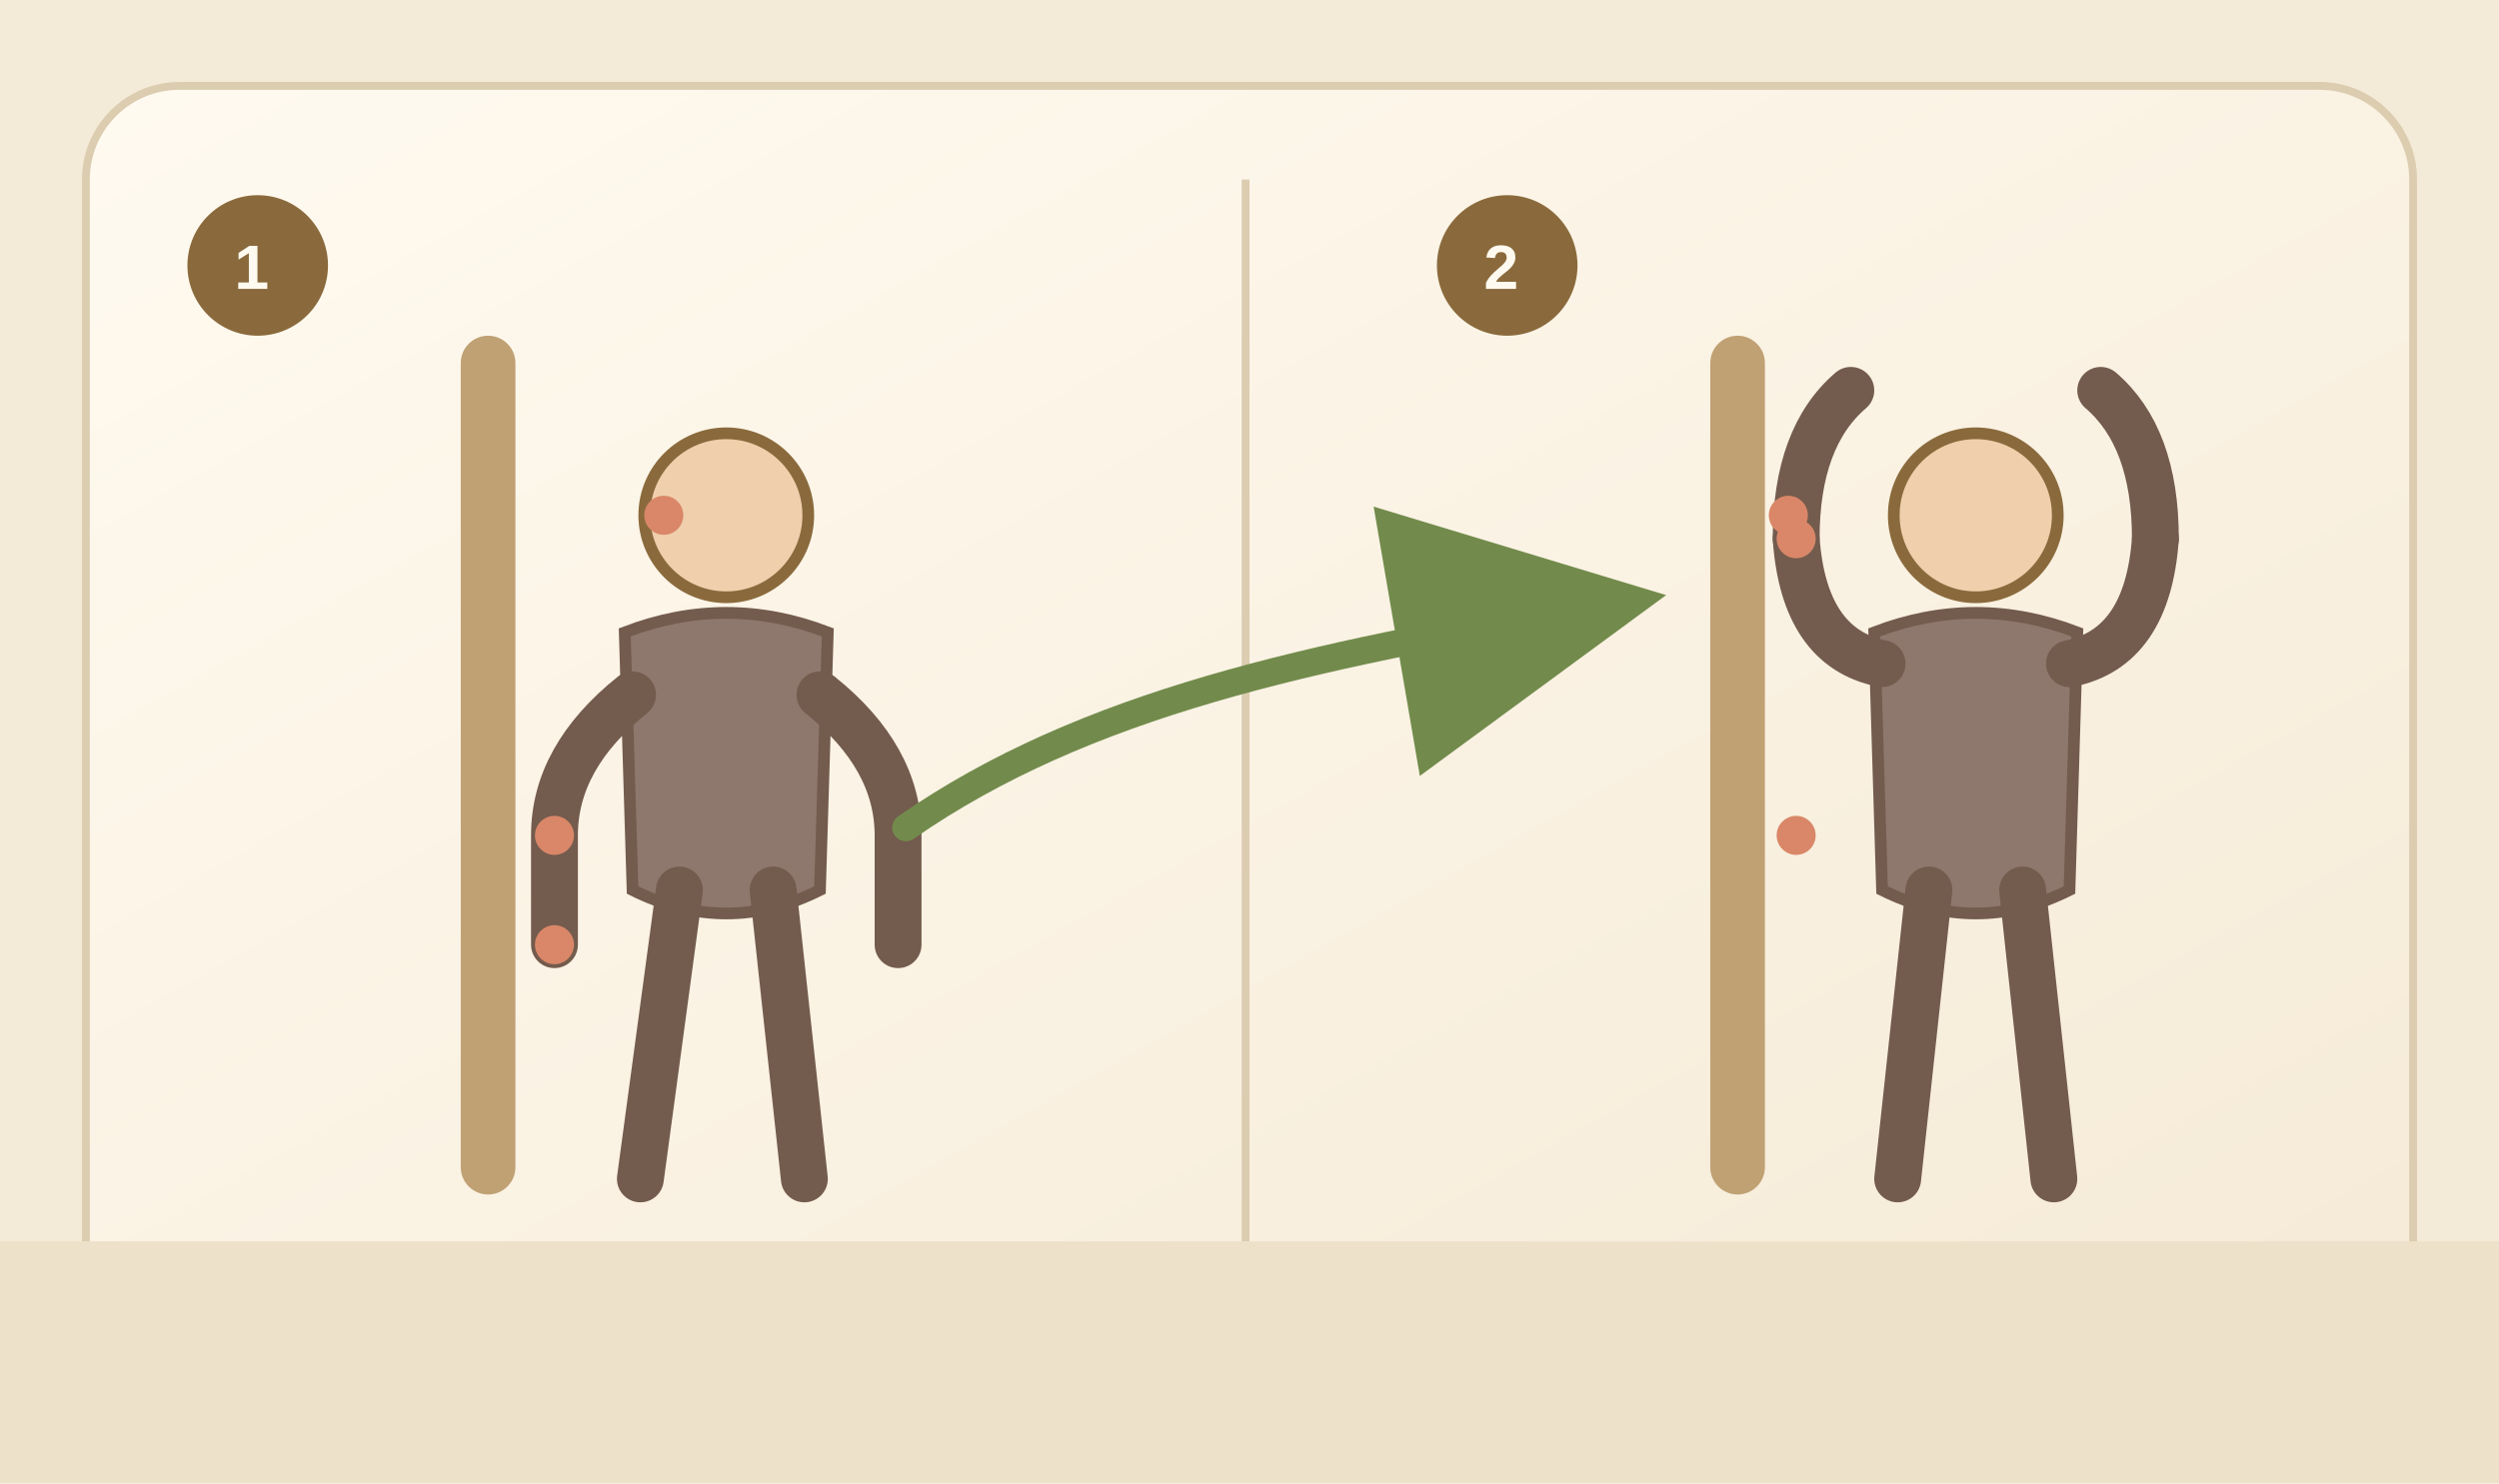
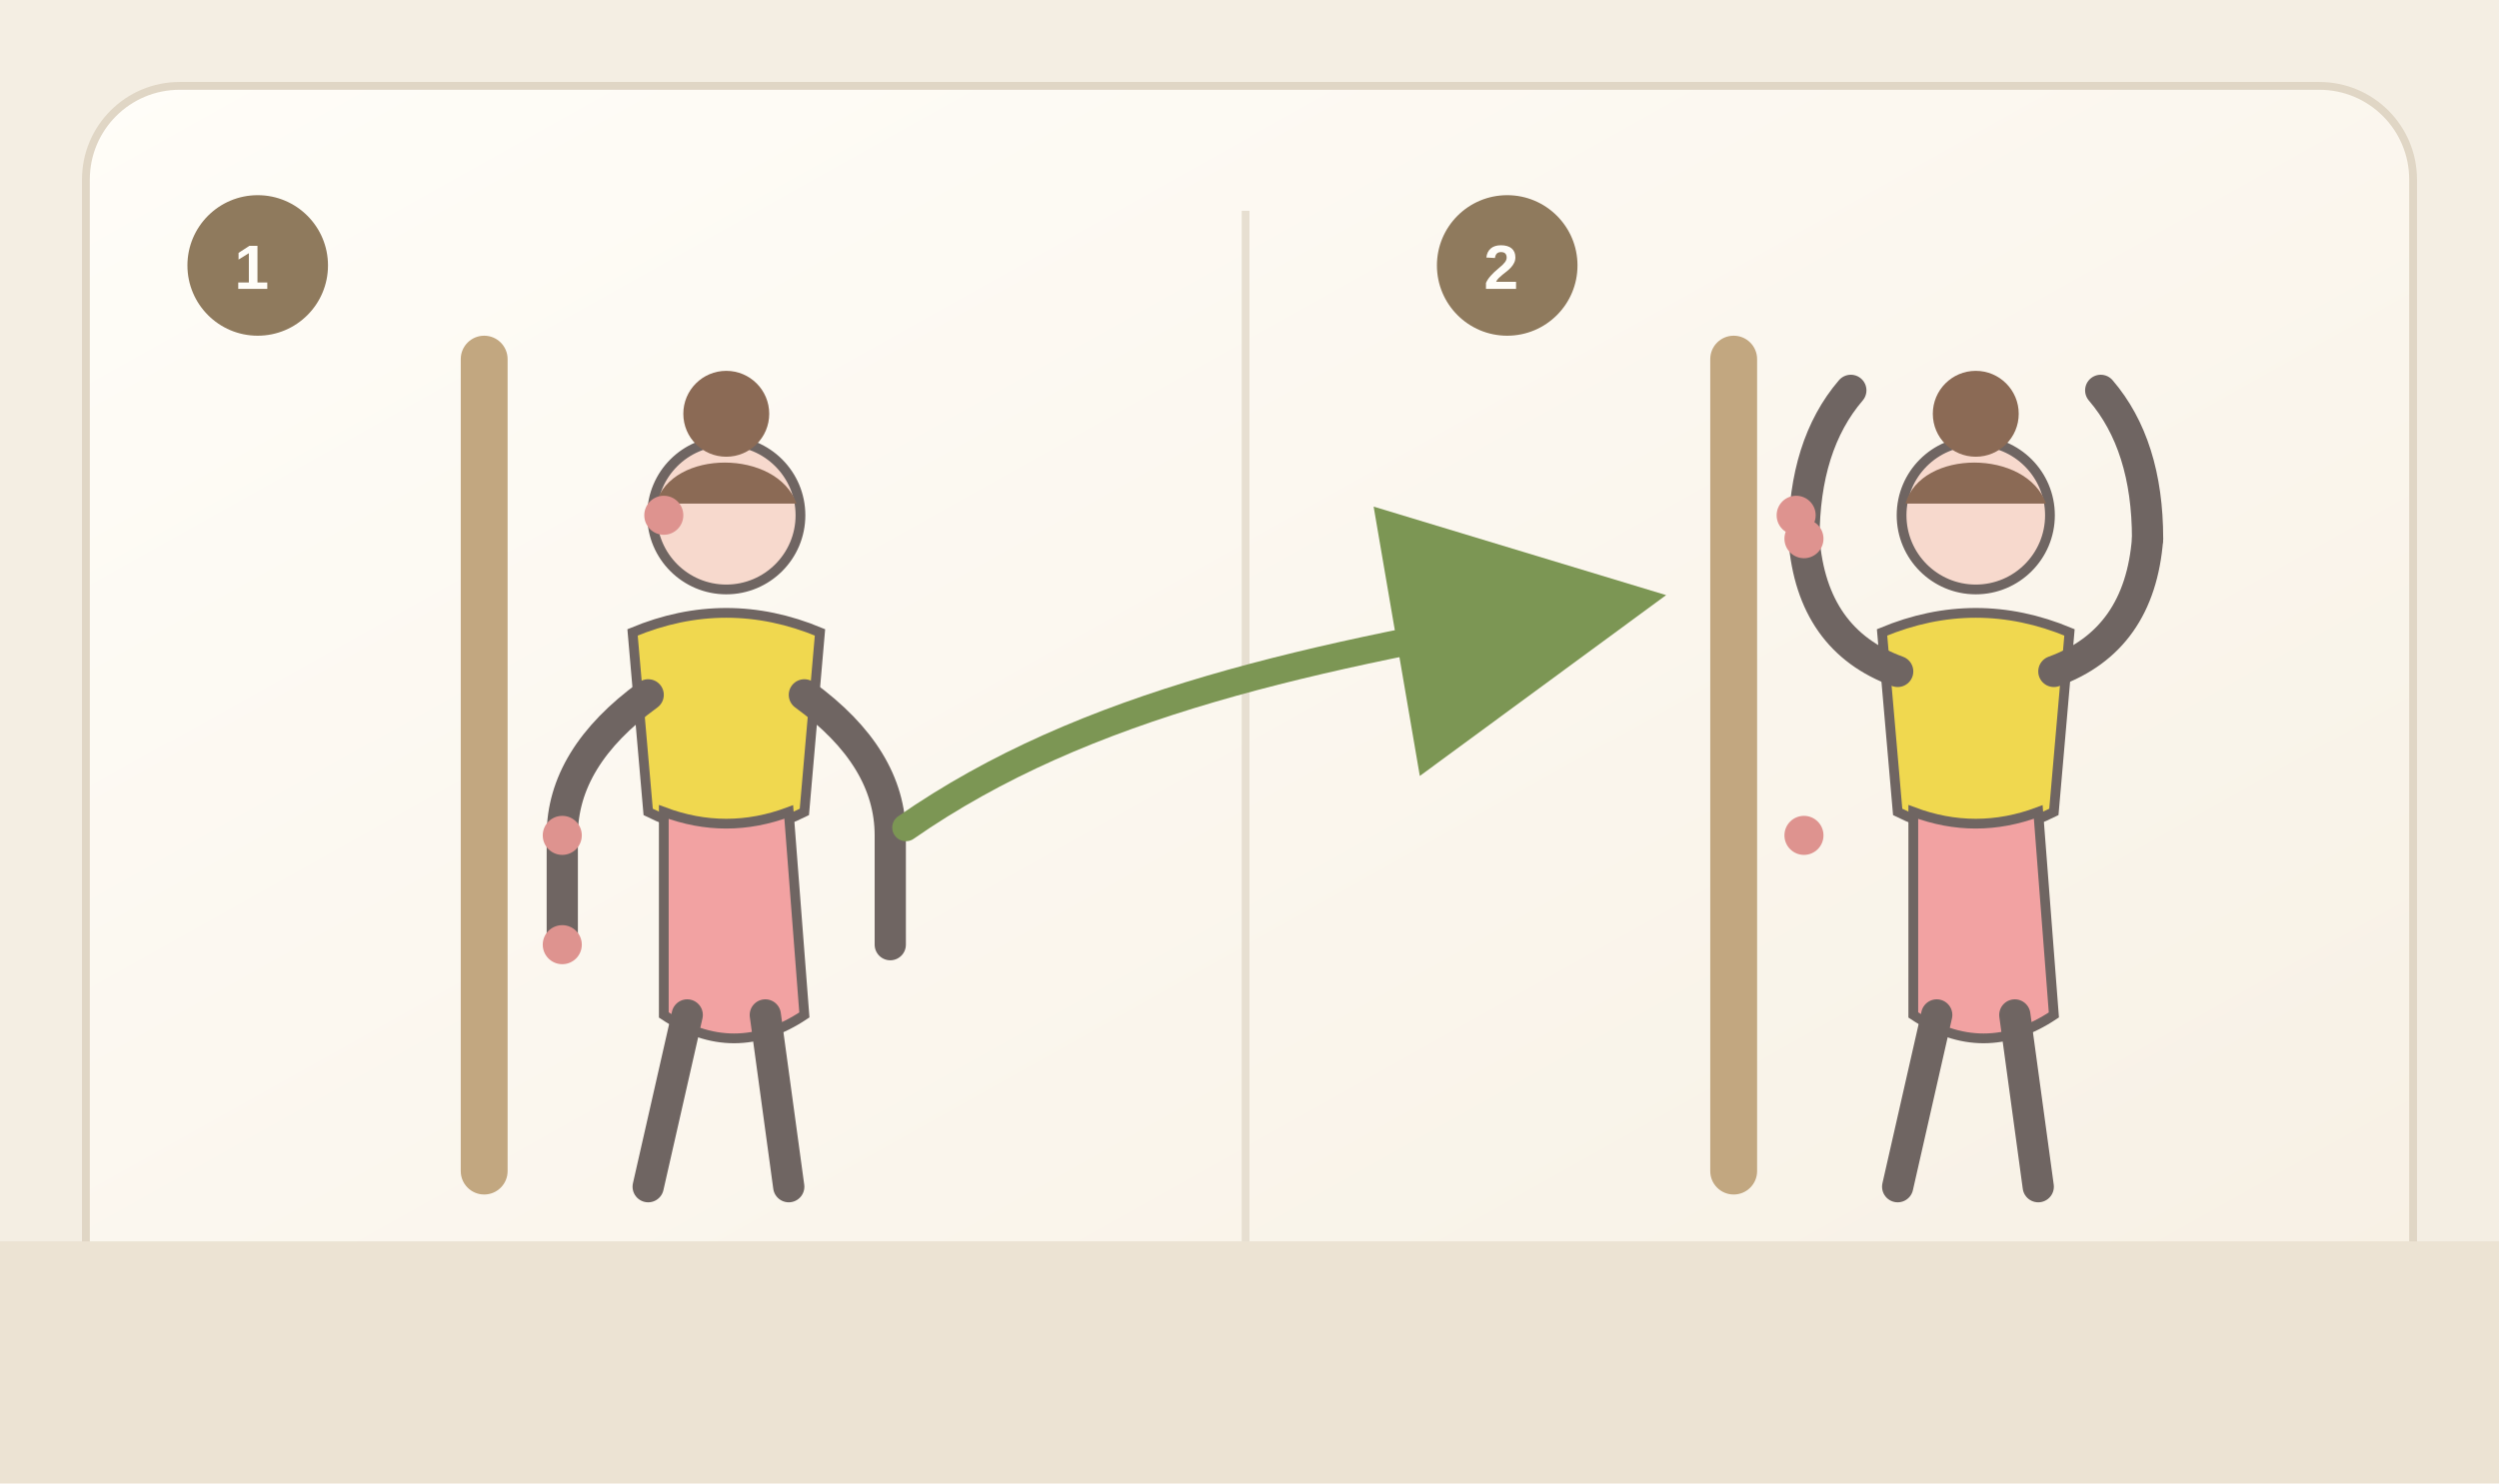
<svg xmlns="http://www.w3.org/2000/svg" width="640" height="380" viewBox="0 0 640 380">
  <defs>
    <linearGradient id="bg" x1="0" y1="0" x2="1" y2="1">
-       <stop offset="0%" stop-color="#fffaf0" />
-       <stop offset="100%" stop-color="#f5ead6" />
+       <stop offset="0%" stop-color="#fffdf8" />
+       <stop offset="100%" stop-color="#f7f0e4" />
    </linearGradient>
    <marker id="arrow" markerWidth="10" markerHeight="10" refX="7" refY="5" orient="auto">
-       <path d="M0,0 L10,5 L0,10 Z" fill="#728b4c" />
+       <path d="M0,0 L10,5 L0,10 Z" fill="#7c9654" />
    </marker>
  </defs>
-   <rect width="640" height="380" fill="#f3ead7" />
-   <rect x="22" y="22" width="596" height="336" rx="24" fill="url(#bg)" stroke="#dcccb0" stroke-width="2" />
-   <rect x="318" y="46" width="2" height="288" fill="#dcccb0" stroke-dasharray="6 8" />
-   <rect x="118" y="86" width="14" height="220" rx="7" fill="#c0a174" />
-   <rect x="438" y="86" width="14" height="220" rx="7" fill="#c0a174" />
-   <rect x="0" y="318" width="640" height="62" fill="#eee1c9" />
-   <circle cx="66" cy="68" r="18" fill="#8a6a3c" />
-   <text x="60" y="74" font-family="Arial, sans-serif" font-size="16" font-weight="700" fill="#fffaf0">1</text>
-   <circle cx="386" cy="68" r="18" fill="#8a6a3c" />
-   <text x="380" y="74" font-family="Arial, sans-serif" font-size="16" font-weight="700" fill="#fffaf0">2</text>
+   <rect width="640" height="380" fill="#f4eee3" />
+   <rect x="22" y="22" width="596" height="336" rx="24" fill="url(#bg)" stroke="#e0d6c5" stroke-width="2" />
+   <rect x="318" y="54" width="2" height="270" fill="#e7dfd1" />
+   <rect x="118" y="86" width="12" height="220" rx="6" fill="#c2a780" />
+   <rect x="438" y="86" width="12" height="220" rx="6" fill="#c2a780" />
+   <rect x="0" y="318" width="640" height="62" fill="#ece3d3" />
+   <circle cx="66" cy="68" r="18" fill="#8f7a5d" />
+   <text x="60" y="74" font-family="Arial, sans-serif" font-size="16" font-weight="700" fill="#fffdf8">1</text>
+   <circle cx="386" cy="68" r="18" fill="#8f7a5d" />
+   <text x="380" y="74" font-family="Arial, sans-serif" font-size="16" font-weight="700" fill="#fffdf8">2</text>
  <g>
-     <circle cx="186" cy="132" r="21" fill="#f0cfad" stroke="#8a6a3c" stroke-width="3" />
-     <path d="M160 162 Q186 152 212 162 L210 228 Q186 240 162 228 Z" fill="#8e776c" stroke="#735b4d" stroke-width="3" />
-     <path d="M162 178 Q142 194 142 214 L142 242" fill="none" stroke="#735b4d" stroke-width="12" stroke-linecap="round" />
-     <path d="M210 178 Q230 194 230 214 L230 242" fill="none" stroke="#735b4d" stroke-width="12" stroke-linecap="round" />
-     <path d="M174 228 L164 302" fill="none" stroke="#735b4d" stroke-width="12" stroke-linecap="round" />
-     <path d="M198 228 L206 302" fill="none" stroke="#735b4d" stroke-width="12" stroke-linecap="round" />
+     <circle cx="186" cy="132" r="19" fill="#f7d9cd" stroke="#6f6562" stroke-width="2.5" />
+     <circle cx="186" cy="106" r="11" fill="#8b6a55" />
+     <path d="M168 129 C172 115 199 115 204 129" fill="#8b6a55" />
+     <path d="M162 162 Q186 152 210 162 L206 208 Q186 218 166 208 Z" fill="#f0d84f" stroke="#6f6562" stroke-width="2.5" />
+     <path d="M170 208 Q186 214 202 208 L206 260 Q188 272 170 260 Z" fill="#f2a2a2" stroke="#6f6562" stroke-width="2.5" />
+     <path d="M166 178 Q144 194 144 214 L144 242" fill="none" stroke="#6f6562" stroke-width="8" stroke-linecap="round" />
+     <path d="M206 178 Q228 194 228 214 L228 242" fill="none" stroke="#6f6562" stroke-width="8" stroke-linecap="round" />
+     <path d="M176 260 L166 304" fill="none" stroke="#6f6562" stroke-width="8" stroke-linecap="round" />
+     <path d="M196 260 L202 304" fill="none" stroke="#6f6562" stroke-width="8" stroke-linecap="round" />
  </g>
  <g>
-     <circle cx="506" cy="132" r="21" fill="#f0cfad" stroke="#8a6a3c" stroke-width="3" />
-     <path d="M480 162 Q506 152 532 162 L530 228 Q506 240 482 228 Z" fill="#8e776c" stroke="#735b4d" stroke-width="3" />
-     <path d="M482 170 Q462 166 460 138" fill="none" stroke="#735b4d" stroke-width="12" stroke-linecap="round" />
-     <path d="M460 138 Q460 112 474 100" fill="none" stroke="#735b4d" stroke-width="12" stroke-linecap="round" />
-     <path d="M530 170 Q550 166 552 138" fill="none" stroke="#735b4d" stroke-width="12" stroke-linecap="round" />
-     <path d="M552 138 Q552 112 538 100" fill="none" stroke="#735b4d" stroke-width="12" stroke-linecap="round" />
-     <path d="M494 228 L486 302" fill="none" stroke="#735b4d" stroke-width="12" stroke-linecap="round" />
-     <path d="M518 228 L526 302" fill="none" stroke="#735b4d" stroke-width="12" stroke-linecap="round" />
+     <circle cx="506" cy="132" r="19" fill="#f7d9cd" stroke="#6f6562" stroke-width="2.5" />
+     <circle cx="506" cy="106" r="11" fill="#8b6a55" />
+     <path d="M488 129 C492 115 519 115 524 129" fill="#8b6a55" />
+     <path d="M482 162 Q506 152 530 162 L526 208 Q506 218 486 208 Z" fill="#f0d84f" stroke="#6f6562" stroke-width="2.5" />
+     <path d="M490 208 Q506 214 522 208 L526 260 Q508 272 490 260 Z" fill="#f2a2a2" stroke="#6f6562" stroke-width="2.5" />
+     <path d="M486 172 Q464 164 462 138" fill="none" stroke="#6f6562" stroke-width="8" stroke-linecap="round" />
+     <path d="M462 138 Q462 114 474 100" fill="none" stroke="#6f6562" stroke-width="8" stroke-linecap="round" />
+     <path d="M526 172 Q548 164 550 138" fill="none" stroke="#6f6562" stroke-width="8" stroke-linecap="round" />
+     <path d="M550 138 Q550 114 538 100" fill="none" stroke="#6f6562" stroke-width="8" stroke-linecap="round" />
+     <path d="M496 260 L486 304" fill="none" stroke="#6f6562" stroke-width="8" stroke-linecap="round" />
+     <path d="M516 260 L522 304" fill="none" stroke="#6f6562" stroke-width="8" stroke-linecap="round" />
  </g>
-   <path d="M232 212 C278 180 336 168 406 156" fill="none" stroke="#728b4c" stroke-width="7" stroke-linecap="round" marker-end="url(#arrow)" />
-   <circle cx="170" cy="132" r="5" fill="#d98768" />
-   <circle cx="142" cy="214" r="5" fill="#d98768" />
-   <circle cx="142" cy="242" r="5" fill="#d98768" />
-   <circle cx="458" cy="132" r="5" fill="#d98768" />
-   <circle cx="460" cy="138" r="5" fill="#d98768" />
-   <circle cx="460" cy="214" r="5" fill="#d98768" />
+   <path d="M232 212 C278 180 336 168 406 156" fill="none" stroke="#7c9654" stroke-width="7" stroke-linecap="round" marker-end="url(#arrow)" />
+   <circle cx="170" cy="132" r="5" fill="#de938f" />
+   <circle cx="144" cy="214" r="5" fill="#de938f" />
+   <circle cx="144" cy="242" r="5" fill="#de938f" />
+   <circle cx="460" cy="132" r="5" fill="#de938f" />
+   <circle cx="462" cy="138" r="5" fill="#de938f" />
+   <circle cx="462" cy="214" r="5" fill="#de938f" />
</svg>
